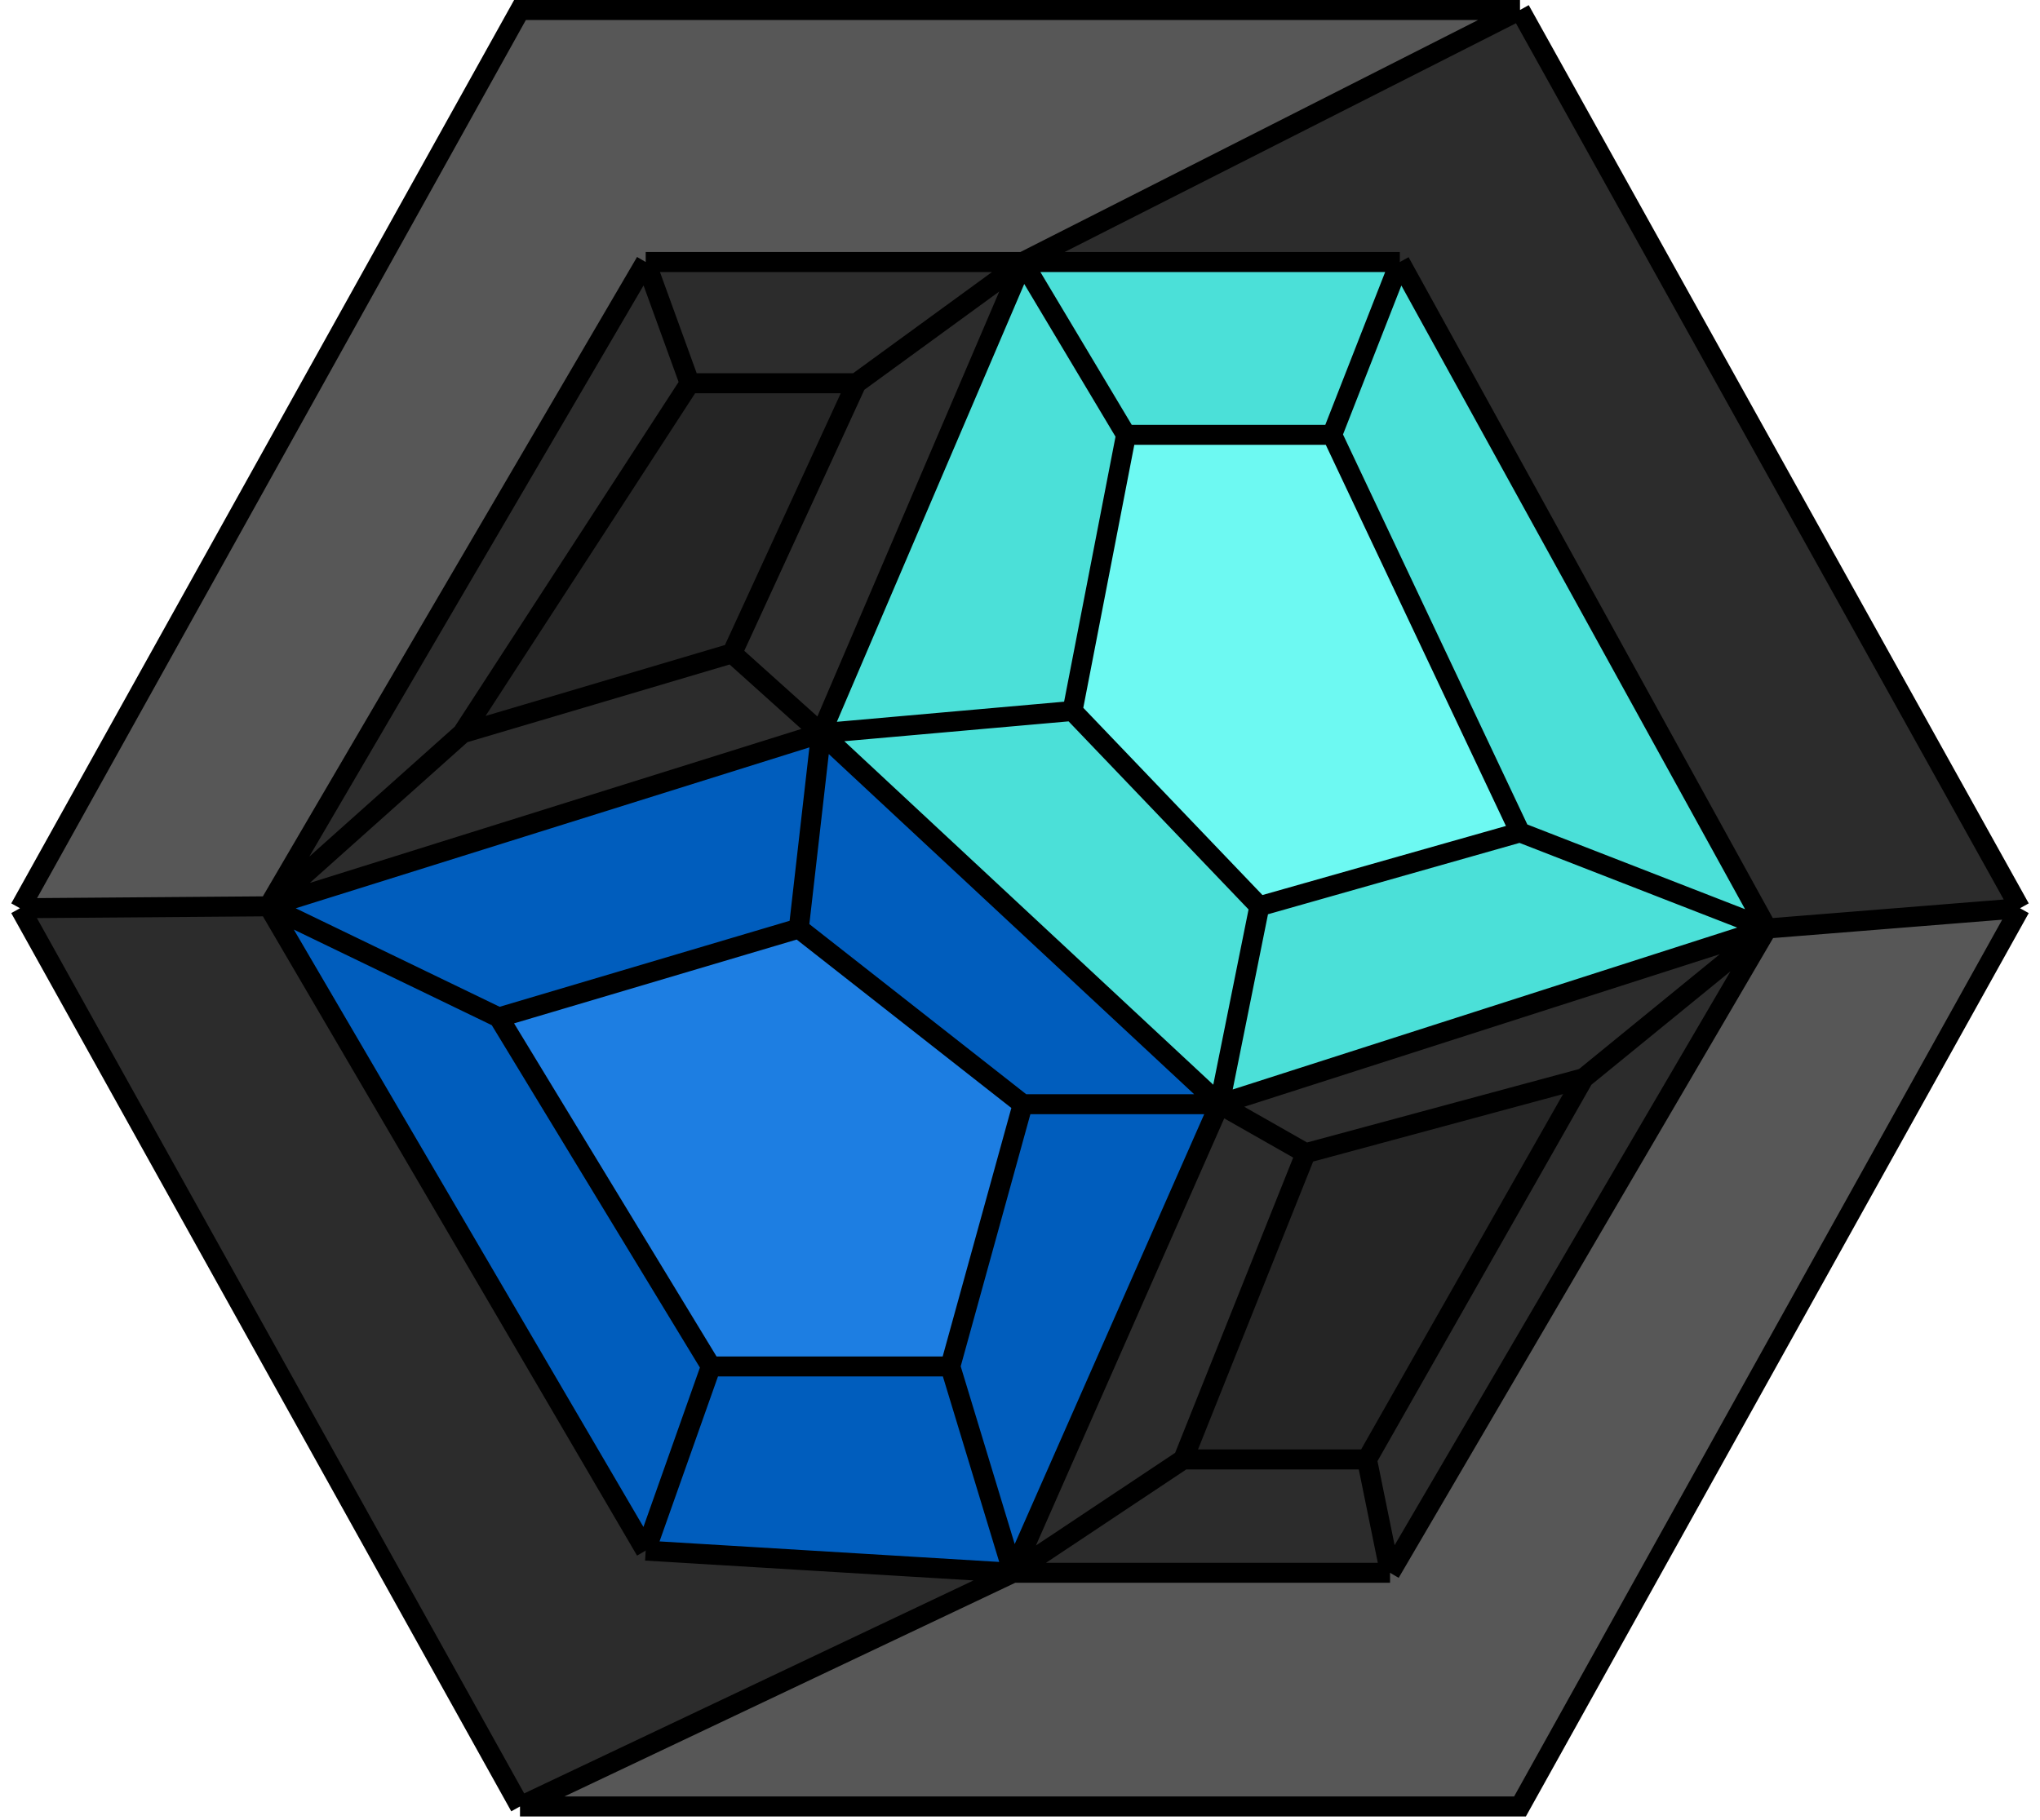
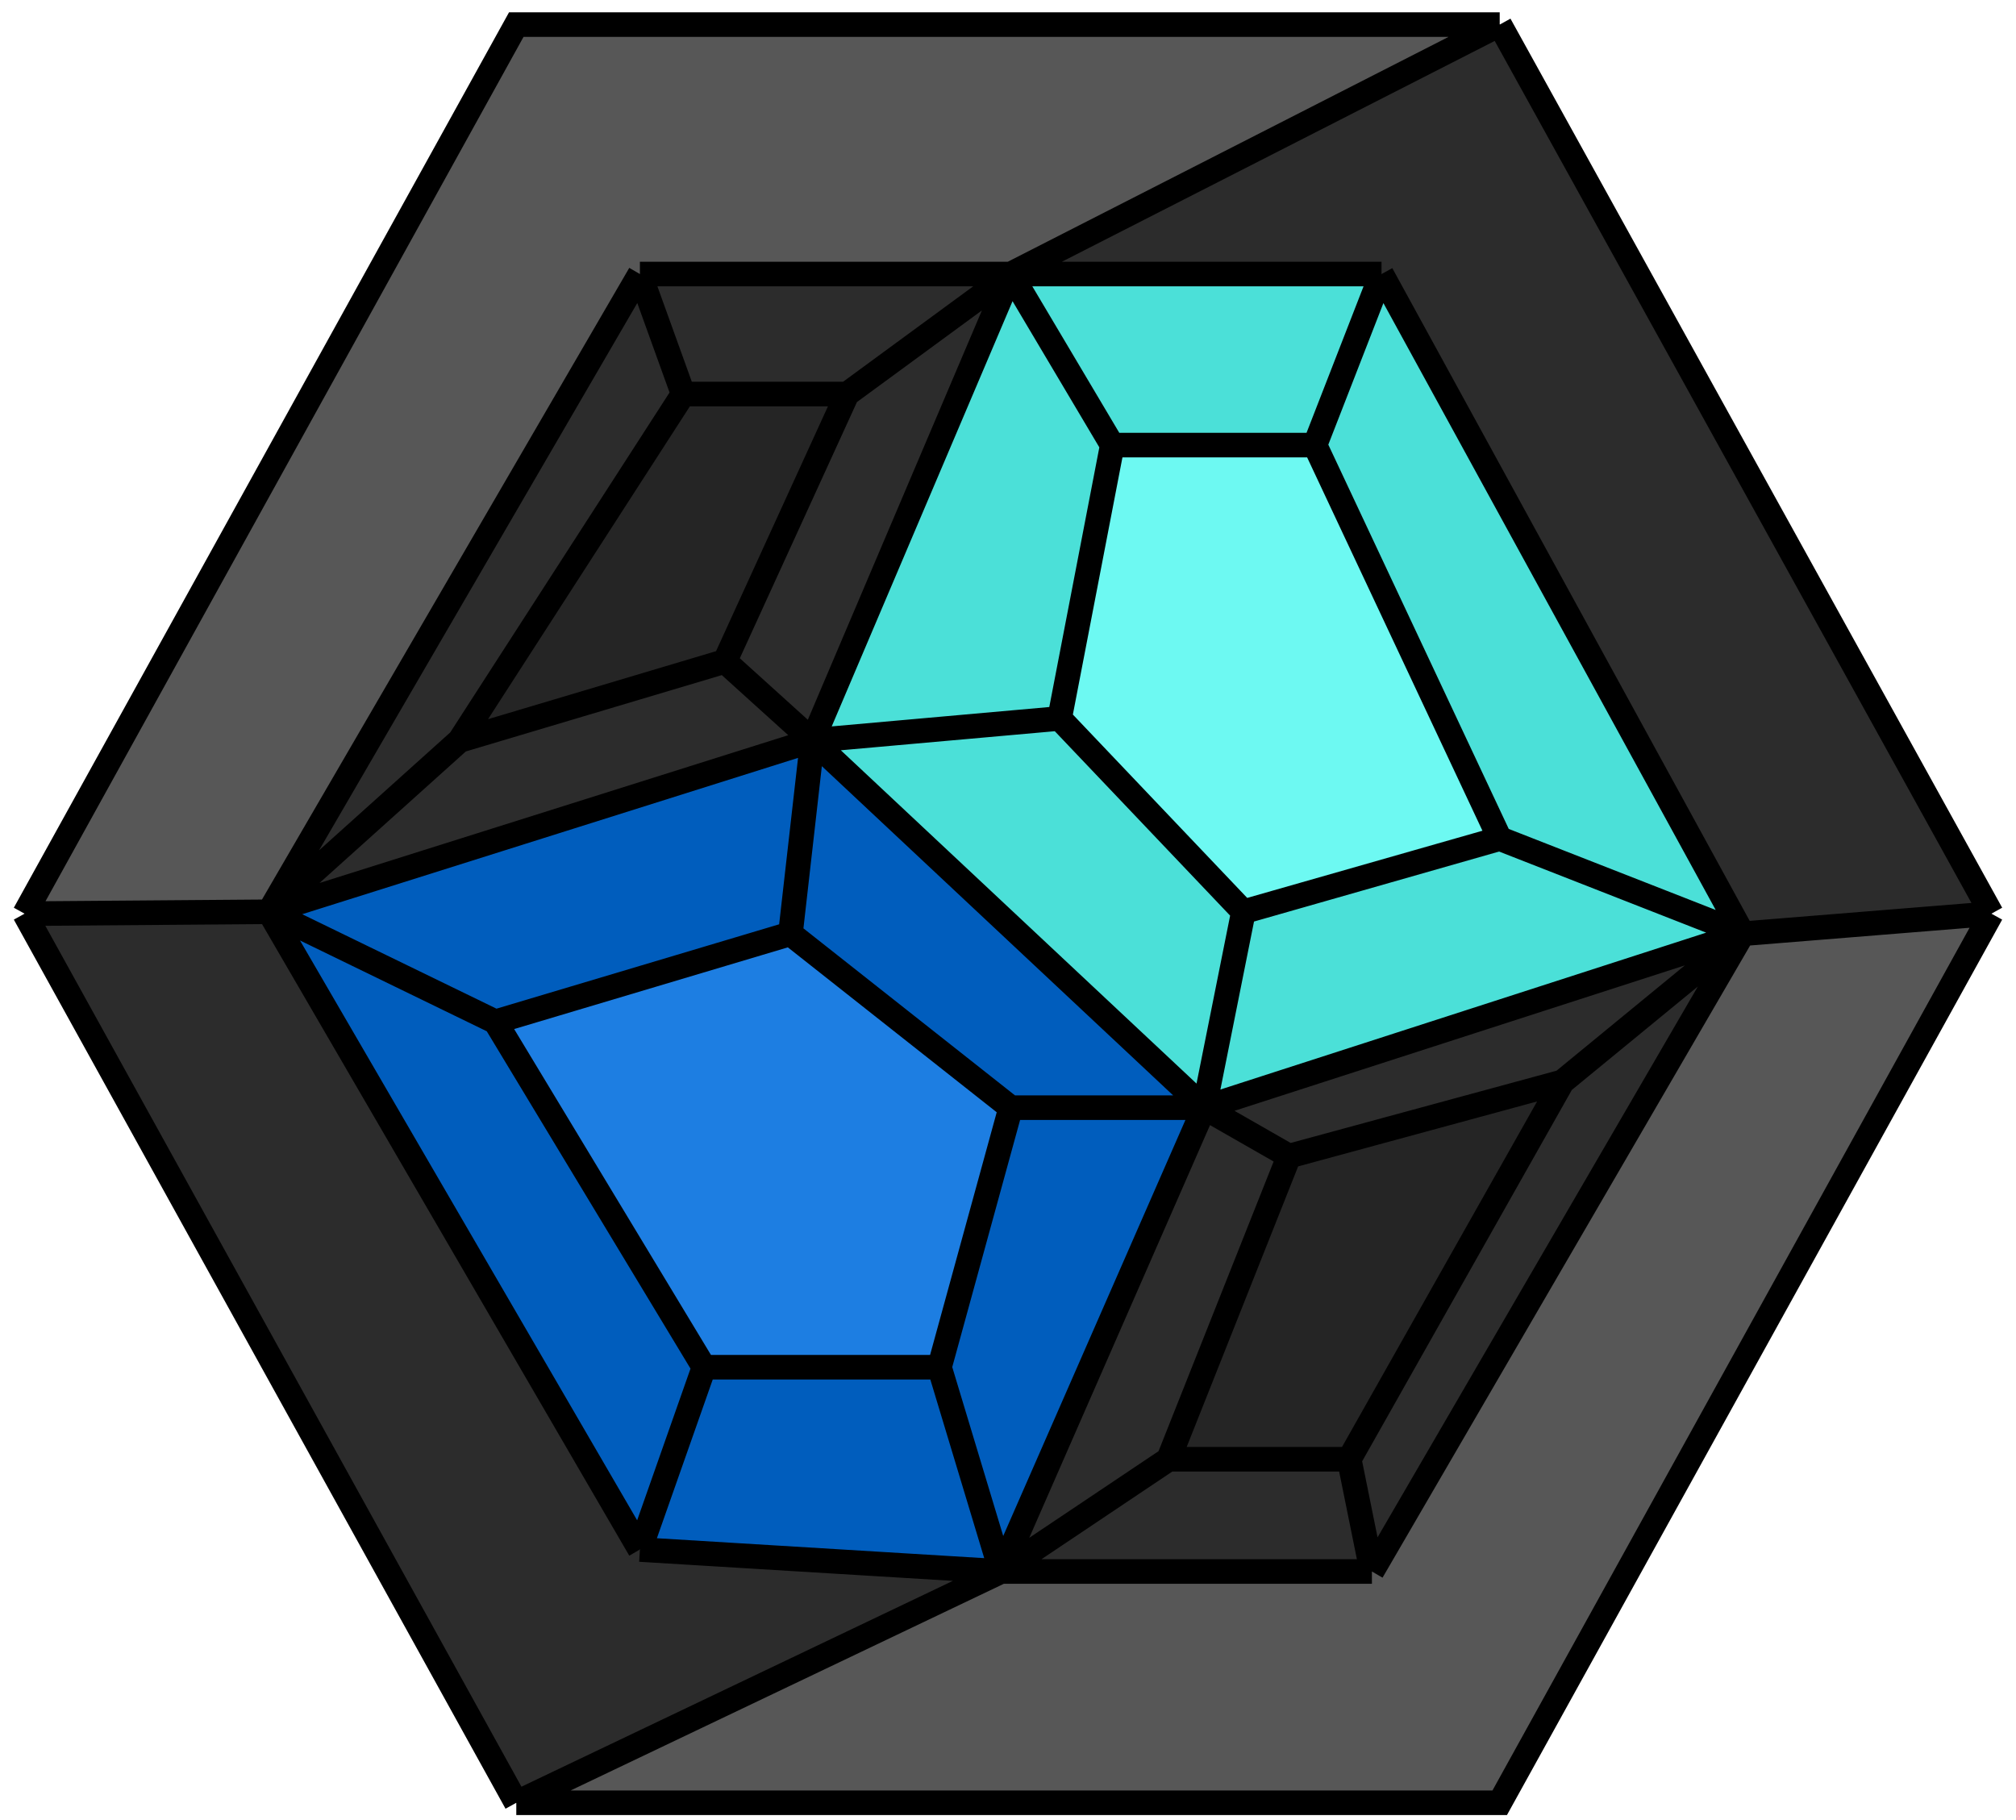
- <svg xmlns="http://www.w3.org/2000/svg" width="204" height="182" viewBox="0 0 204 182" fill="none">
-   <path fill-rule="evenodd" clip-rule="evenodd" d="M52 180.695L2 90.848L26.862 90.655L64.569 155.101L101.297 157.322L52 180.695Z" fill="#2C2C2C" />
-   <path d="M152 180.695L202 90.848L176.712 92.876L139.005 157.322H101.297L52 180.695H152Z" fill="#575757" />
-   <path d="M52 1L2 90.848L26.862 90.655L64.569 26.209H102.276L152 1H52Z" fill="#575757" />
-   <path fill-rule="evenodd" clip-rule="evenodd" d="M176.712 92.876L121.954 110.451L82.109 73.344L102.276 26.209H139.983L176.712 92.876ZM133.212 43.495H112.606L107.249 71.118L125.939 90.655L152 83.259L133.212 43.495Z" fill="#4BE0D8" />
-   <path d="M133.212 43.495H112.606L107.249 71.118L125.939 90.655L152 83.259L133.212 43.495Z" fill="#6DF9F2" />
-   <path fill-rule="evenodd" clip-rule="evenodd" d="M64.569 155.101L26.862 90.655L82.109 73.344L121.954 110.451L101.297 157.322L64.569 155.101ZM79.879 92.876L102.276 110.451L95.03 136.682H71.091L49.879 101.775L79.879 92.876Z" fill="#005DBD" />
-   <path d="M102.276 110.451L79.879 92.876L49.879 101.775L71.091 136.682H95.03L102.276 110.451Z" fill="#1D7EE2" />
-   <path fill-rule="evenodd" clip-rule="evenodd" d="M26.862 90.655L64.569 26.209H102.276L82.109 73.344L26.862 90.655ZM85.636 38.335H68.97L46.242 73.344L73.212 65.35L85.636 38.335Z" fill="#2C2C2C" />
-   <path d="M202 90.848L152 1L102.276 26.209H139.983L176.712 92.876L202 90.848Z" fill="#2C2C2C" />
-   <path d="M85.636 38.335H68.97L46.242 73.344L73.212 65.35L85.636 38.335Z" fill="#252525" />
-   <path fill-rule="evenodd" clip-rule="evenodd" d="M176.712 92.876L139.005 157.322H101.297L121.954 110.451L176.712 92.876ZM130.571 115.352L158.364 107.846L136.694 145.982H118.327L130.571 115.352Z" fill="#2C2C2C" />
-   <path d="M158.364 107.846L130.571 115.352L118.327 145.982H136.694L158.364 107.846Z" fill="#252525" />
-   <path d="M202 90.848L152 180.695H52M202 90.848L152 1M202 90.848L176.712 92.876M52 180.695L2 90.848M52 180.695L101.297 157.322M2 90.848L52 1H152M2 90.848L26.862 90.655M152 1L102.276 26.209M176.712 92.876L139.005 157.322M176.712 92.876L121.954 110.451M176.712 92.876L139.983 26.209M176.712 92.876L152 83.259M176.712 92.876L158.364 107.846M139.005 157.322H101.297M139.005 157.322L136.694 145.982M64.569 155.101L26.862 90.655M64.569 155.101L101.297 157.322M64.569 155.101L71.091 136.682M26.862 90.655L64.569 26.209M26.862 90.655L82.109 73.344M26.862 90.655L49.879 101.775M26.862 90.655L46.242 73.344M64.569 26.209H102.276M64.569 26.209L68.97 38.335M139.983 26.209H102.276M139.983 26.209L133.212 43.495M102.276 26.209L82.109 73.344M102.276 26.209L112.606 43.495M102.276 26.209L85.636 38.335M121.954 110.451L82.109 73.344M121.954 110.451L101.297 157.322M121.954 110.451L125.939 90.655M121.954 110.451H102.276M121.954 110.451L130.571 115.352M101.297 157.322L95.03 136.682M101.297 157.322L118.327 145.982M82.109 73.344L107.249 71.118M82.109 73.344L79.879 92.876M82.109 73.344L73.212 65.35M112.606 43.495H133.212M112.606 43.495L107.249 71.118M133.212 43.495L152 83.259M152 83.259L125.939 90.655M125.939 90.655L107.249 71.118M79.879 92.876L102.276 110.451M79.879 92.876L49.879 101.775M102.276 110.451L95.03 136.682M95.03 136.682H71.091M71.091 136.682L49.879 101.775M68.97 38.335H85.636M68.97 38.335L46.242 73.344M85.636 38.335L73.212 65.35M73.212 65.35L46.242 73.344M130.571 115.352L158.364 107.846M130.571 115.352L118.327 145.982M158.364 107.846L136.694 145.982M136.694 145.982H118.327" stroke="black" stroke-width="2" />
+ <svg xmlns="http://www.w3.org/2000/svg" width="82" height="74" viewBox="0 0 82 74" fill="none">
+   <path fill-rule="evenodd" clip-rule="evenodd" d="M21 73.329L1 37.164L10.945 37.087L26.028 63.027L40.719 63.921L21 73.329Z" fill="#2C2C2C" />
+   <path d="M61 73.329L81 37.164L70.885 37.981L55.802 63.921H40.719L21 73.329H61Z" fill="#575757" />
+   <path d="M21 1L1 37.164L10.945 37.087L26.028 11.147H41.111L61 1H21Z" fill="#575757" />
+   <path fill-rule="evenodd" clip-rule="evenodd" d="M70.885 37.981L48.982 45.055L33.044 30.119L41.111 11.147H56.193L70.885 37.981ZM53.485 18.105H45.242L43.099 29.223L50.576 37.087L61 34.11L53.485 18.105Z" fill="#4BE0D8" />
+   <path d="M53.485 18.105H45.242L43.099 29.223L50.576 37.087L61 34.11L53.485 18.105Z" fill="#6DF9F2" />
+   <path fill-rule="evenodd" clip-rule="evenodd" d="M26.028 63.027L10.945 37.087L33.044 30.119L48.982 45.055L40.719 63.921L26.028 63.027ZM32.151 37.981L41.111 45.055L38.212 55.613H28.636L20.151 41.563L32.151 37.981Z" fill="#005DBD" />
+   <path d="M41.111 45.055L32.151 37.981L20.151 41.563L28.636 55.613H38.212L41.111 45.055Z" fill="#1D7EE2" />
+   <path fill-rule="evenodd" clip-rule="evenodd" d="M10.945 37.087L26.028 11.147H41.111L33.044 30.119L10.945 37.087ZM34.455 16.028H27.788L18.697 30.119L29.485 26.901L34.455 16.028Z" fill="#2C2C2C" />
+   <path d="M81 37.164L61 1L41.111 11.147H56.193L70.885 37.981L81 37.164Z" fill="#2C2C2C" />
+   <path d="M34.455 16.028H27.788L18.697 30.119L29.485 26.901L34.455 16.028Z" fill="#252525" />
+   <path fill-rule="evenodd" clip-rule="evenodd" d="M70.885 37.981L55.802 63.921H40.719L48.982 45.055L70.885 37.981ZM52.429 47.027L63.545 44.006L54.878 59.356H47.531L52.429 47.027Z" fill="#2C2C2C" />
+   <path d="M63.545 44.006L52.429 47.027L47.531 59.356H54.878L63.545 44.006Z" fill="#252525" />
+   <path d="M81 37.164L61 73.329H21M81 37.164L61 1M81 37.164L70.885 37.981M21 73.329L1 37.164M21 73.329L40.719 63.921M1 37.164L21 1H61M1 37.164L10.945 37.087M61 1L41.111 11.147M70.885 37.981L55.802 63.921M70.885 37.981L48.982 45.055M70.885 37.981L56.193 11.147M70.885 37.981L61 34.11M70.885 37.981L63.545 44.006M55.802 63.921H40.719M55.802 63.921L54.878 59.356M26.028 63.027L10.945 37.087M26.028 63.027L40.719 63.921M26.028 63.027L28.636 55.613M10.945 37.087L26.028 11.147M10.945 37.087L33.044 30.119M10.945 37.087L20.151 41.563M10.945 37.087L18.697 30.119M26.028 11.147H41.111M26.028 11.147L27.788 16.028M56.193 11.147H41.111M56.193 11.147L53.485 18.105M41.111 11.147L33.044 30.119M41.111 11.147L45.242 18.105M41.111 11.147L34.455 16.028M48.982 45.055L33.044 30.119M48.982 45.055L40.719 63.921M48.982 45.055L50.576 37.087M48.982 45.055H41.111M48.982 45.055L52.429 47.027M40.719 63.921L38.212 55.613M40.719 63.921L47.531 59.356M33.044 30.119L43.099 29.223M33.044 30.119L32.151 37.981M33.044 30.119L29.485 26.901M45.242 18.105H53.485M45.242 18.105L43.099 29.223M53.485 18.105L61 34.11M61 34.11L50.576 37.087M50.576 37.087L43.099 29.223M32.151 37.981L41.111 45.055M32.151 37.981L20.151 41.563M41.111 45.055L38.212 55.613M38.212 55.613H28.636M28.636 55.613L20.151 41.563M27.788 16.028H34.455M27.788 16.028L18.697 30.119M34.455 16.028L29.485 26.901M29.485 26.901L18.697 30.119M52.429 47.027L63.545 44.006M52.429 47.027L47.531 59.356M63.545 44.006L54.878 59.356M54.878 59.356H47.531" stroke="black" />
</svg>
